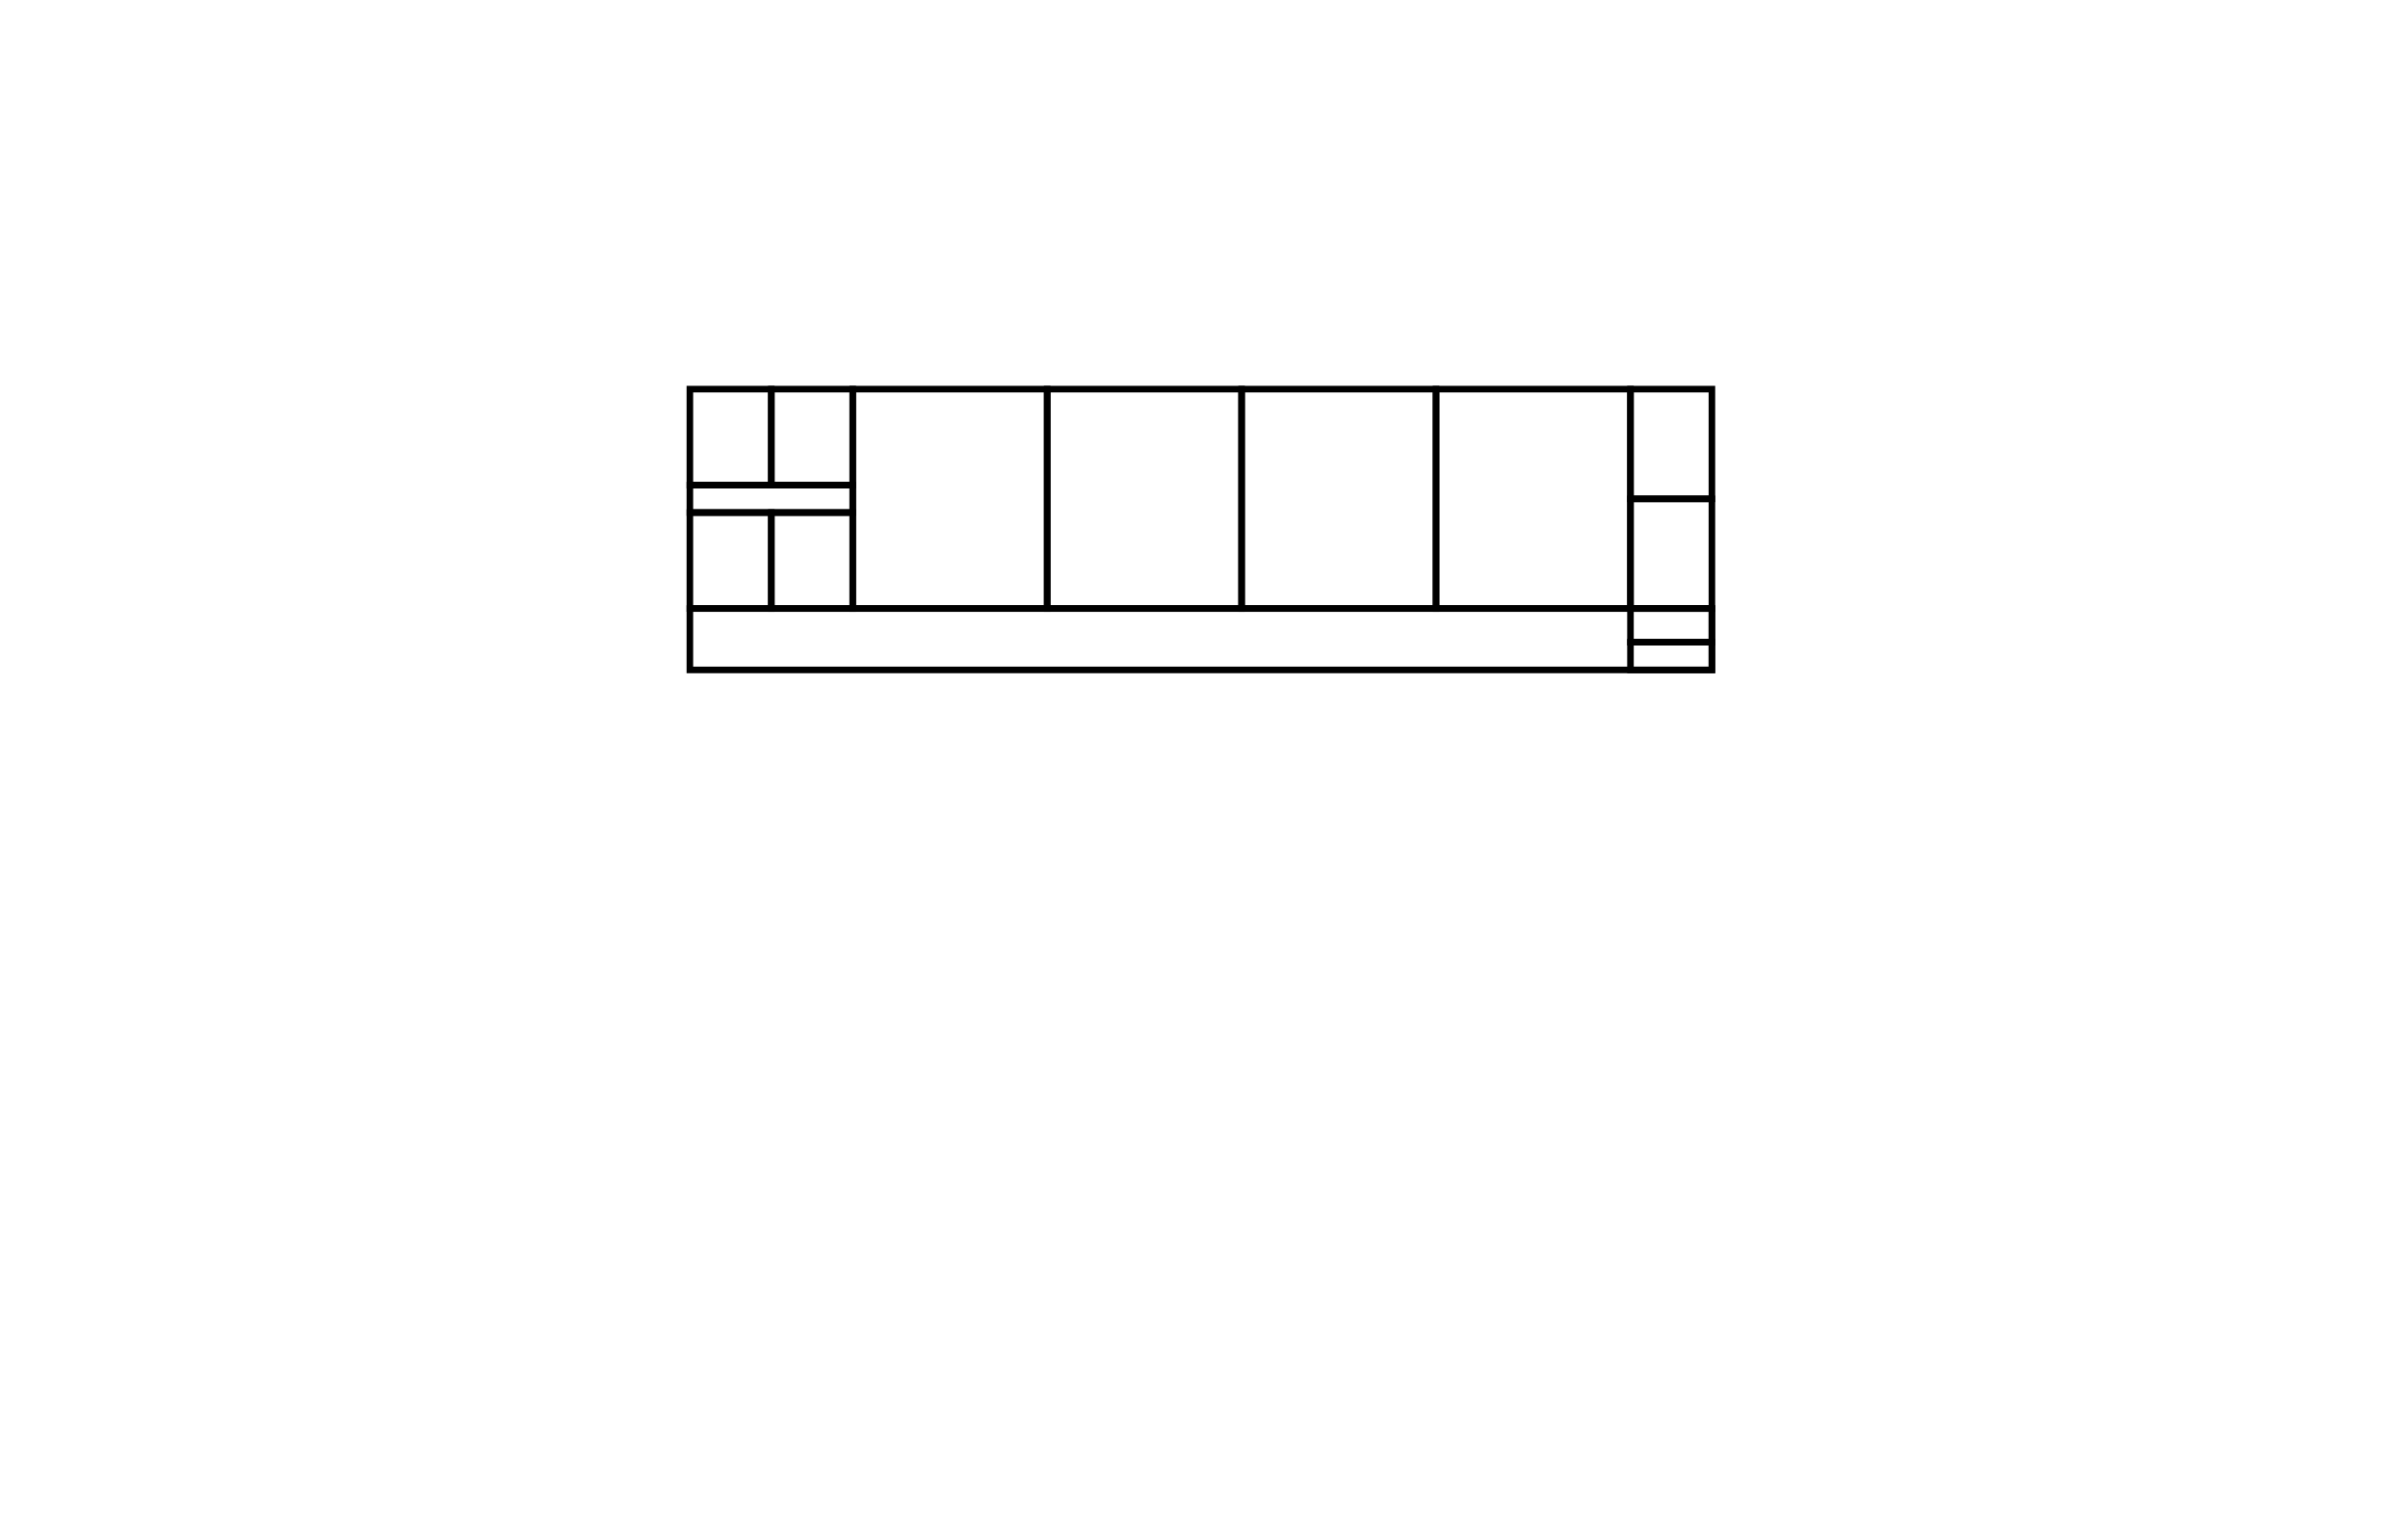
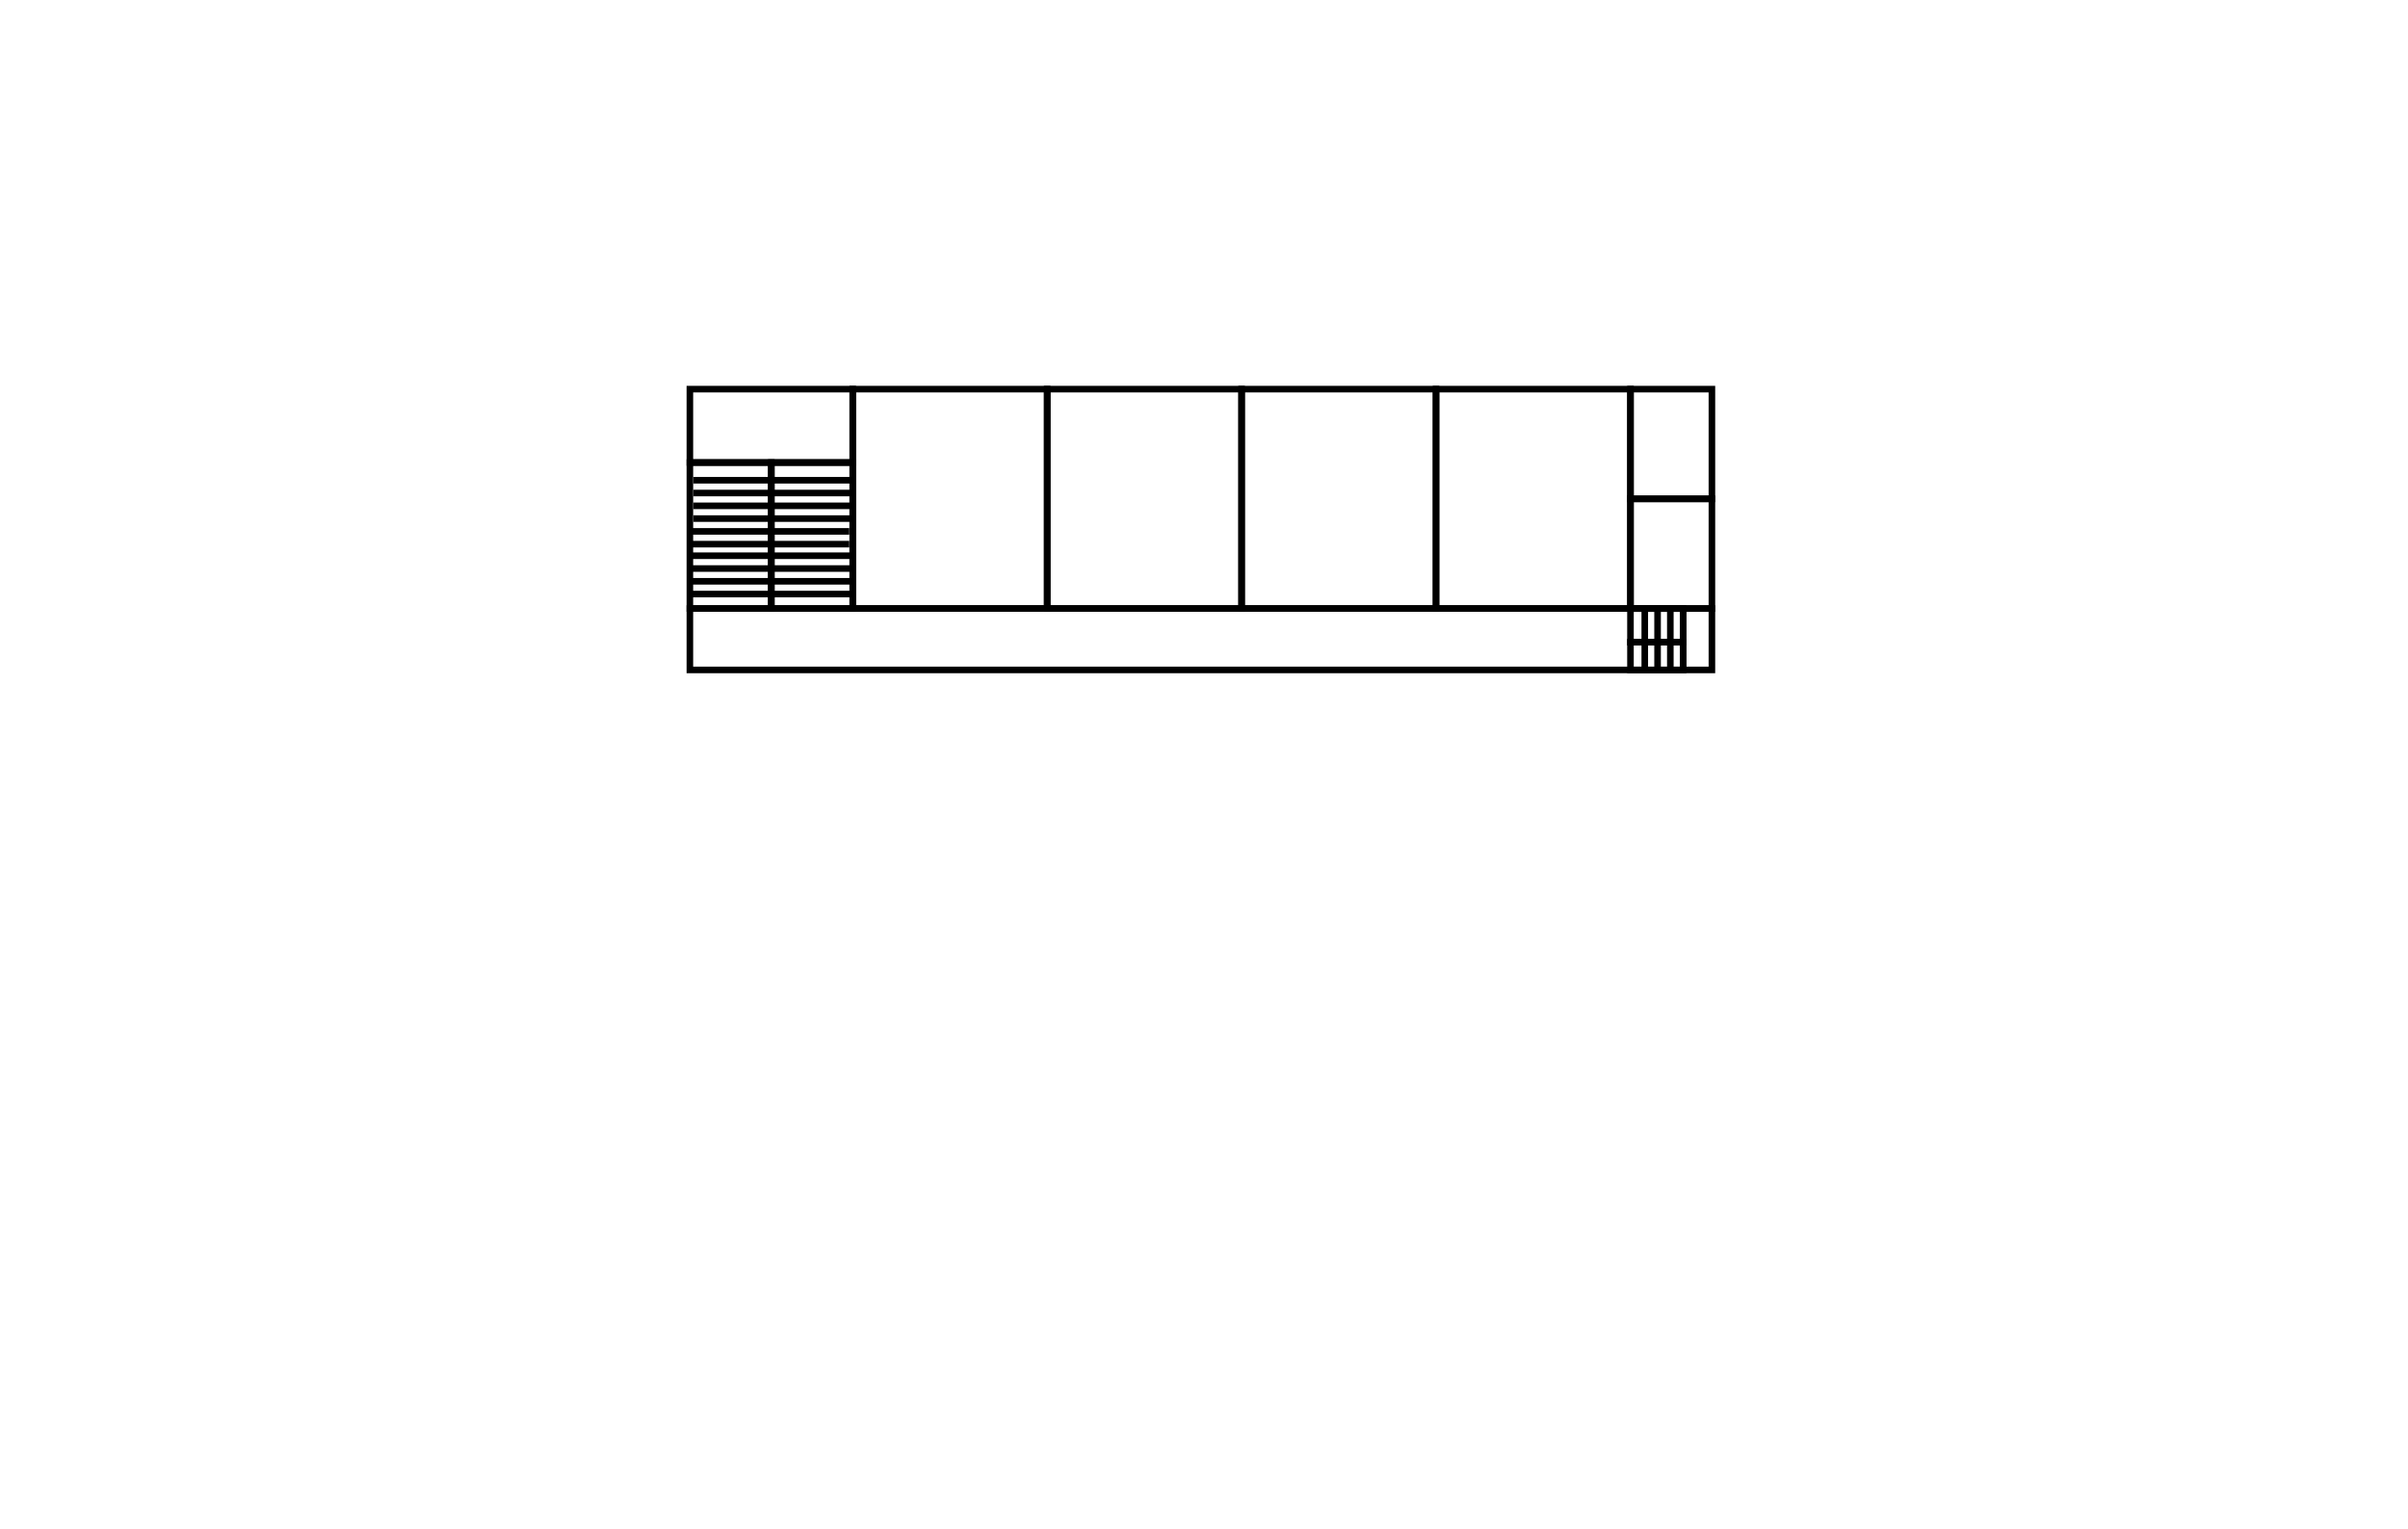
<svg xmlns="http://www.w3.org/2000/svg" viewBox="0 0 732.13 464.59">
  <defs>
    <style>.cls-1{fill:none;stroke:#000;stroke-miterlimit:10;stroke-width:2px;}</style>
  </defs>
  <g id="Layer_2" data-name="Layer 2">
    <rect class="cls-1" x="436.61" y="118.28" width="59.12" height="66.69" />
    <rect class="cls-1" x="377.5" y="118.28" width="59.12" height="66.69" />
    <rect class="cls-1" x="318.38" y="118.28" width="59.12" height="66.69" />
    <rect class="cls-1" x="259.27" y="118.28" width="59.12" height="66.69" />
    <rect class="cls-1" x="495.73" y="151.63" width="24.76" height="33.35" />
    <rect class="cls-1" x="495.73" y="118.28" width="24.76" height="33.35" />
-     <rect class="cls-1" x="234.51" y="118.28" width="24.76" height="29.18" />
-     <rect class="cls-1" x="234.51" y="155.79" width="24.76" height="29.18" />
-     <rect class="cls-1" x="209.75" y="155.79" width="24.76" height="29.18" />
-     <rect class="cls-1" x="209.75" y="118.28" width="24.76" height="29.18" />
-     <rect class="cls-1" x="209.75" y="147.46" width="49.52" height="8.34" />
    <rect class="cls-1" x="209.75" y="184.97" width="310.74" height="18.66" />
-     <rect class="cls-1" x="495.73" y="195.21" width="24.76" height="8.43" />
-     <rect class="cls-1" x="495.73" y="184.97" width="24.76" height="10.23" />
+     <rect class="cls-1" x="234.51" y="140.59" width="24.76" height="44.38" />
+     <rect class="cls-1" x="209.75" y="140.59" width="24.76" height="44.38" />
+     <rect class="cls-1" x="209.75" y="118.28" width="49.52" height="22.31" />
+     <line class="cls-1" x1="210.8" y1="145.98" x2="259.27" y2="145.98" />
+     <line class="cls-1" x1="210.8" y1="149.86" x2="259.27" y2="149.86" />
+     <line class="cls-1" x1="210.8" y1="153.75" x2="259.27" y2="153.75" />
+     <line class="cls-1" x1="210.8" y1="157.63" x2="259.27" y2="157.63" />
+     <line class="cls-1" x1="209.75" y1="161.52" x2="258.21" y2="161.52" />
+     <line class="cls-1" x1="209.75" y1="165.4" x2="258.21" y2="165.4" />
+     <line class="cls-1" x1="210.28" y1="168.92" x2="258.74" y2="168.92" />
+     <line class="cls-1" x1="210.28" y1="172.81" x2="258.74" y2="172.81" />
+     <line class="cls-1" x1="210.28" y1="176.69" x2="258.74" y2="176.69" />
+     <line class="cls-1" x1="210.28" y1="180.57" x2="258.74" y2="180.57" />
+     <rect class="cls-1" x="495.73" y="195.21" width="16.01" height="8.43" />
+     <rect class="cls-1" x="495.73" y="184.97" width="16.01" height="10.23" />
+     <line class="cls-1" x1="500.08" y1="203.24" x2="500.08" y2="185.06" />
+     <line class="cls-1" x1="503.97" y1="203.24" x2="503.97" y2="185.06" />
+     <line class="cls-1" x1="507.85" y1="203.24" x2="507.85" y2="185.06" />
+     <line class="cls-1" x1="511.73" y1="203.24" x2="511.73" y2="185.06" />
  </g>
</svg>
